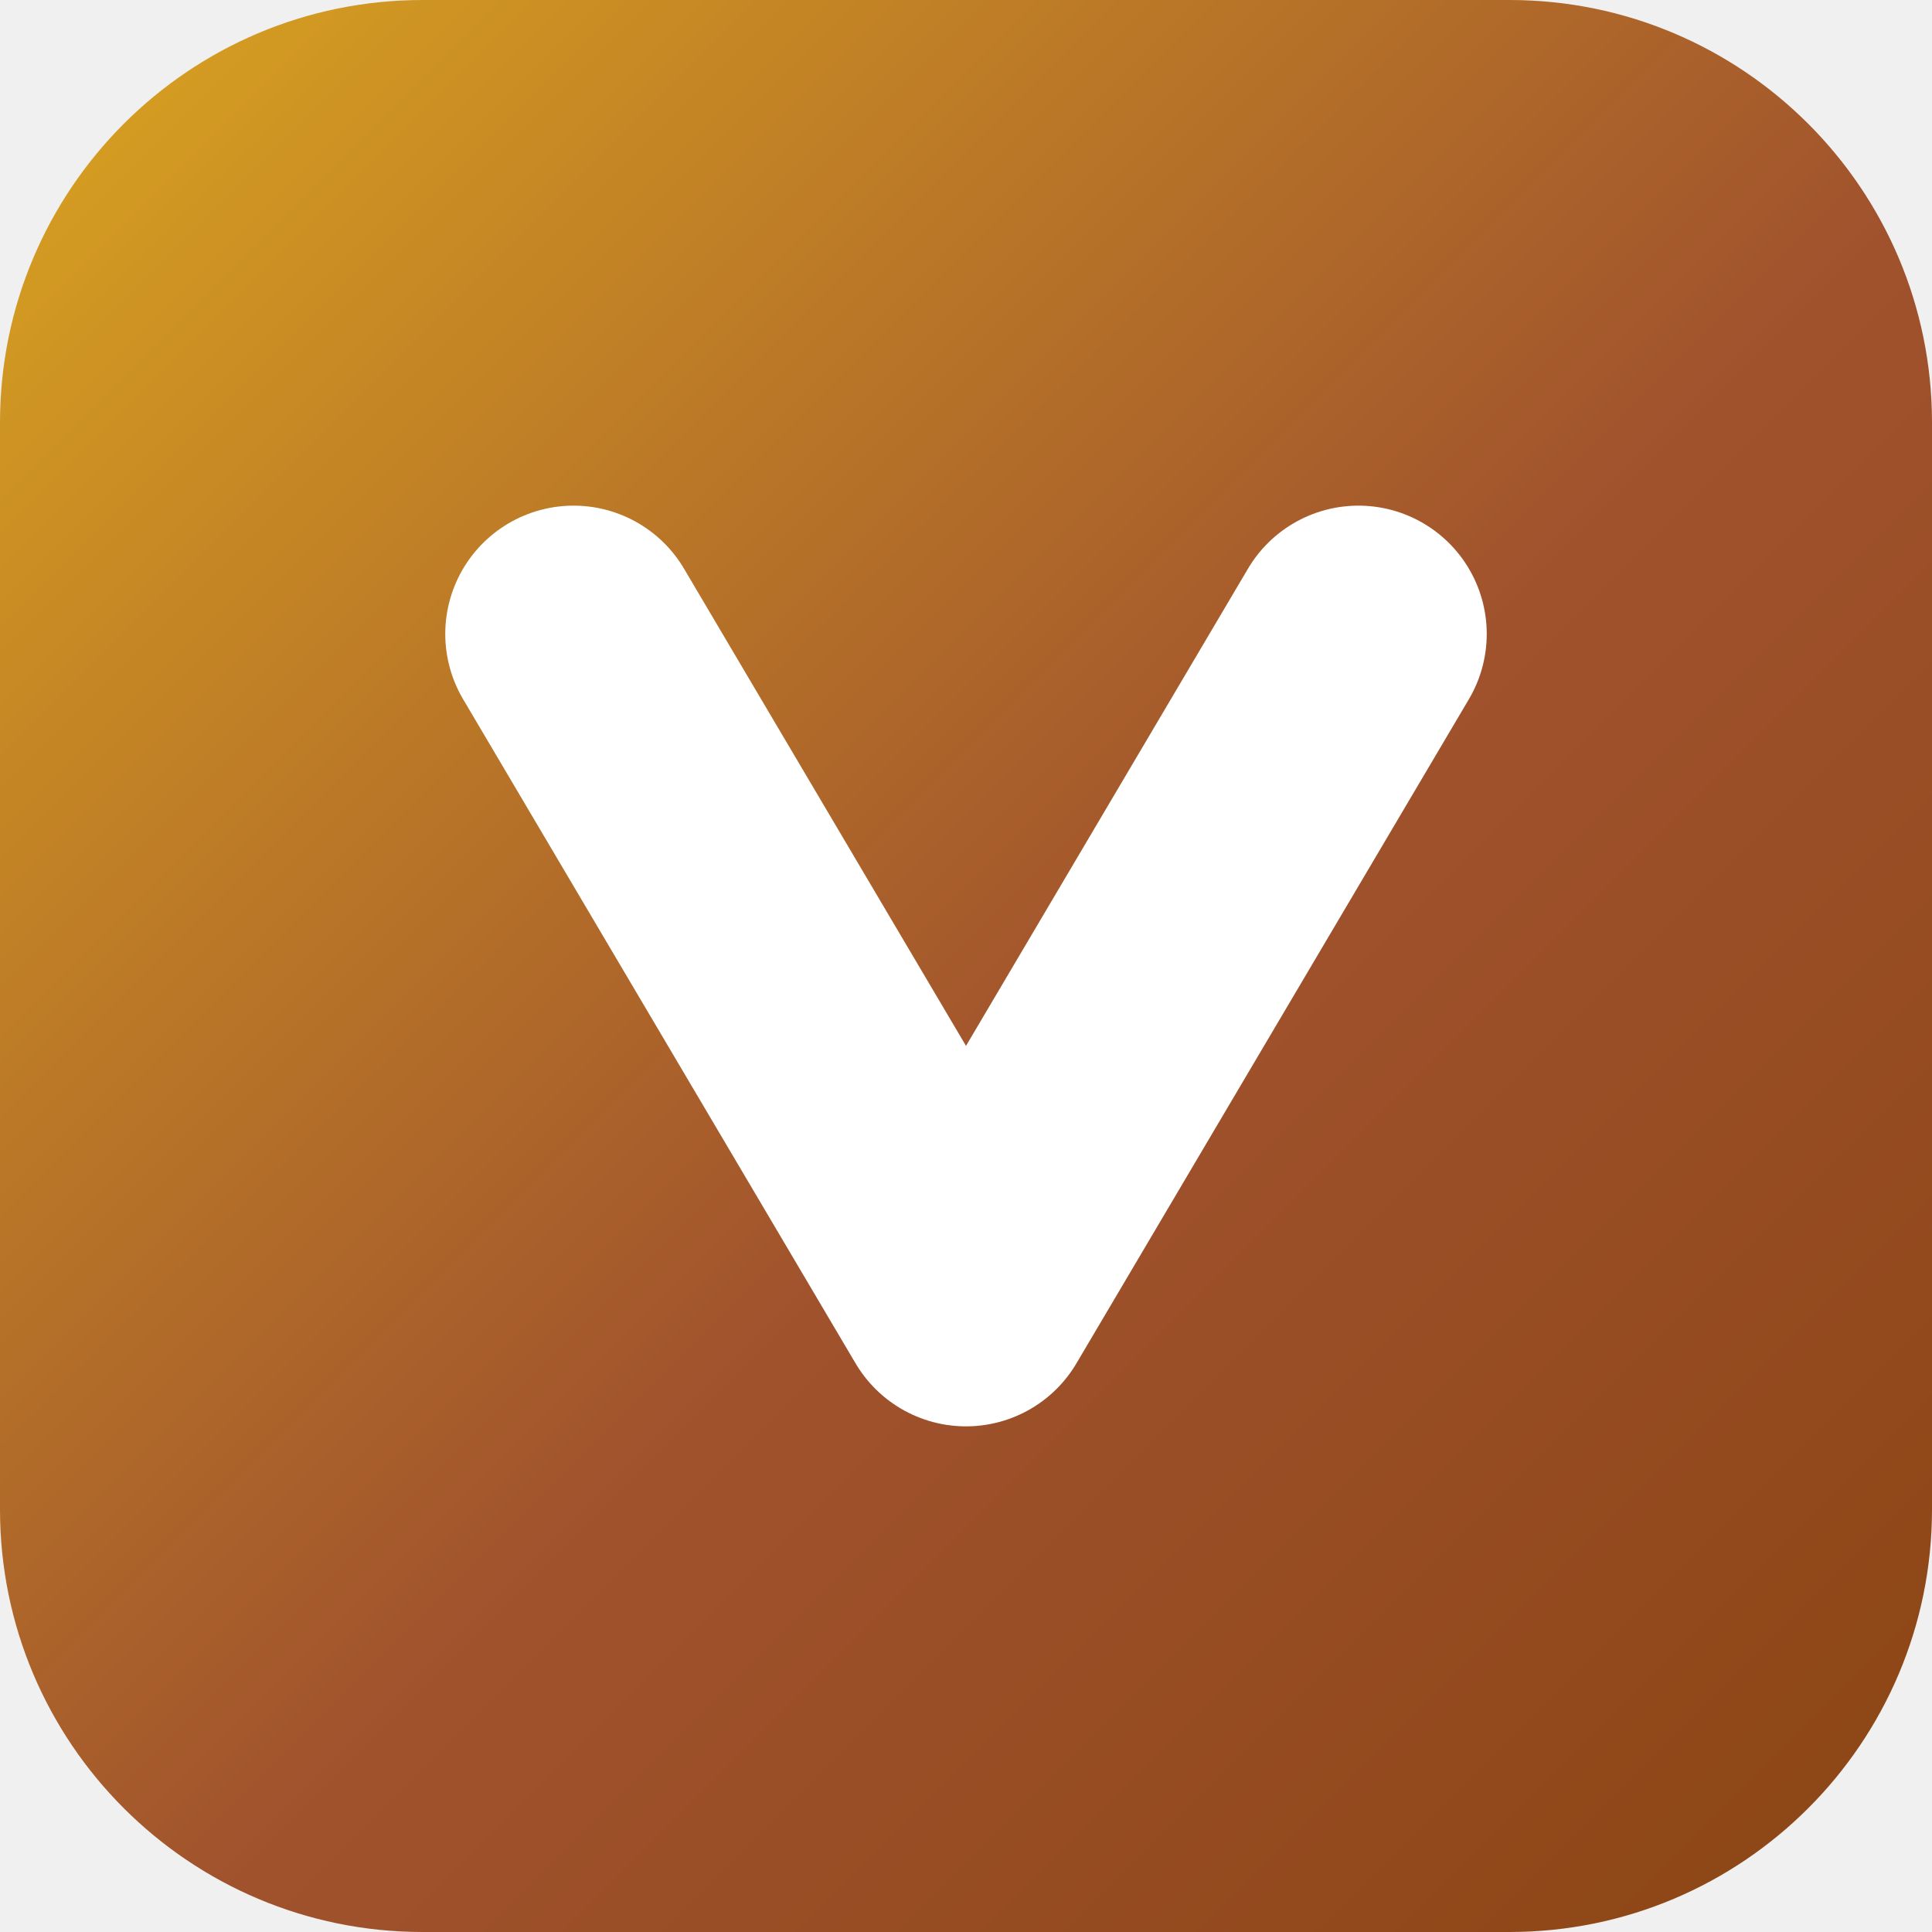
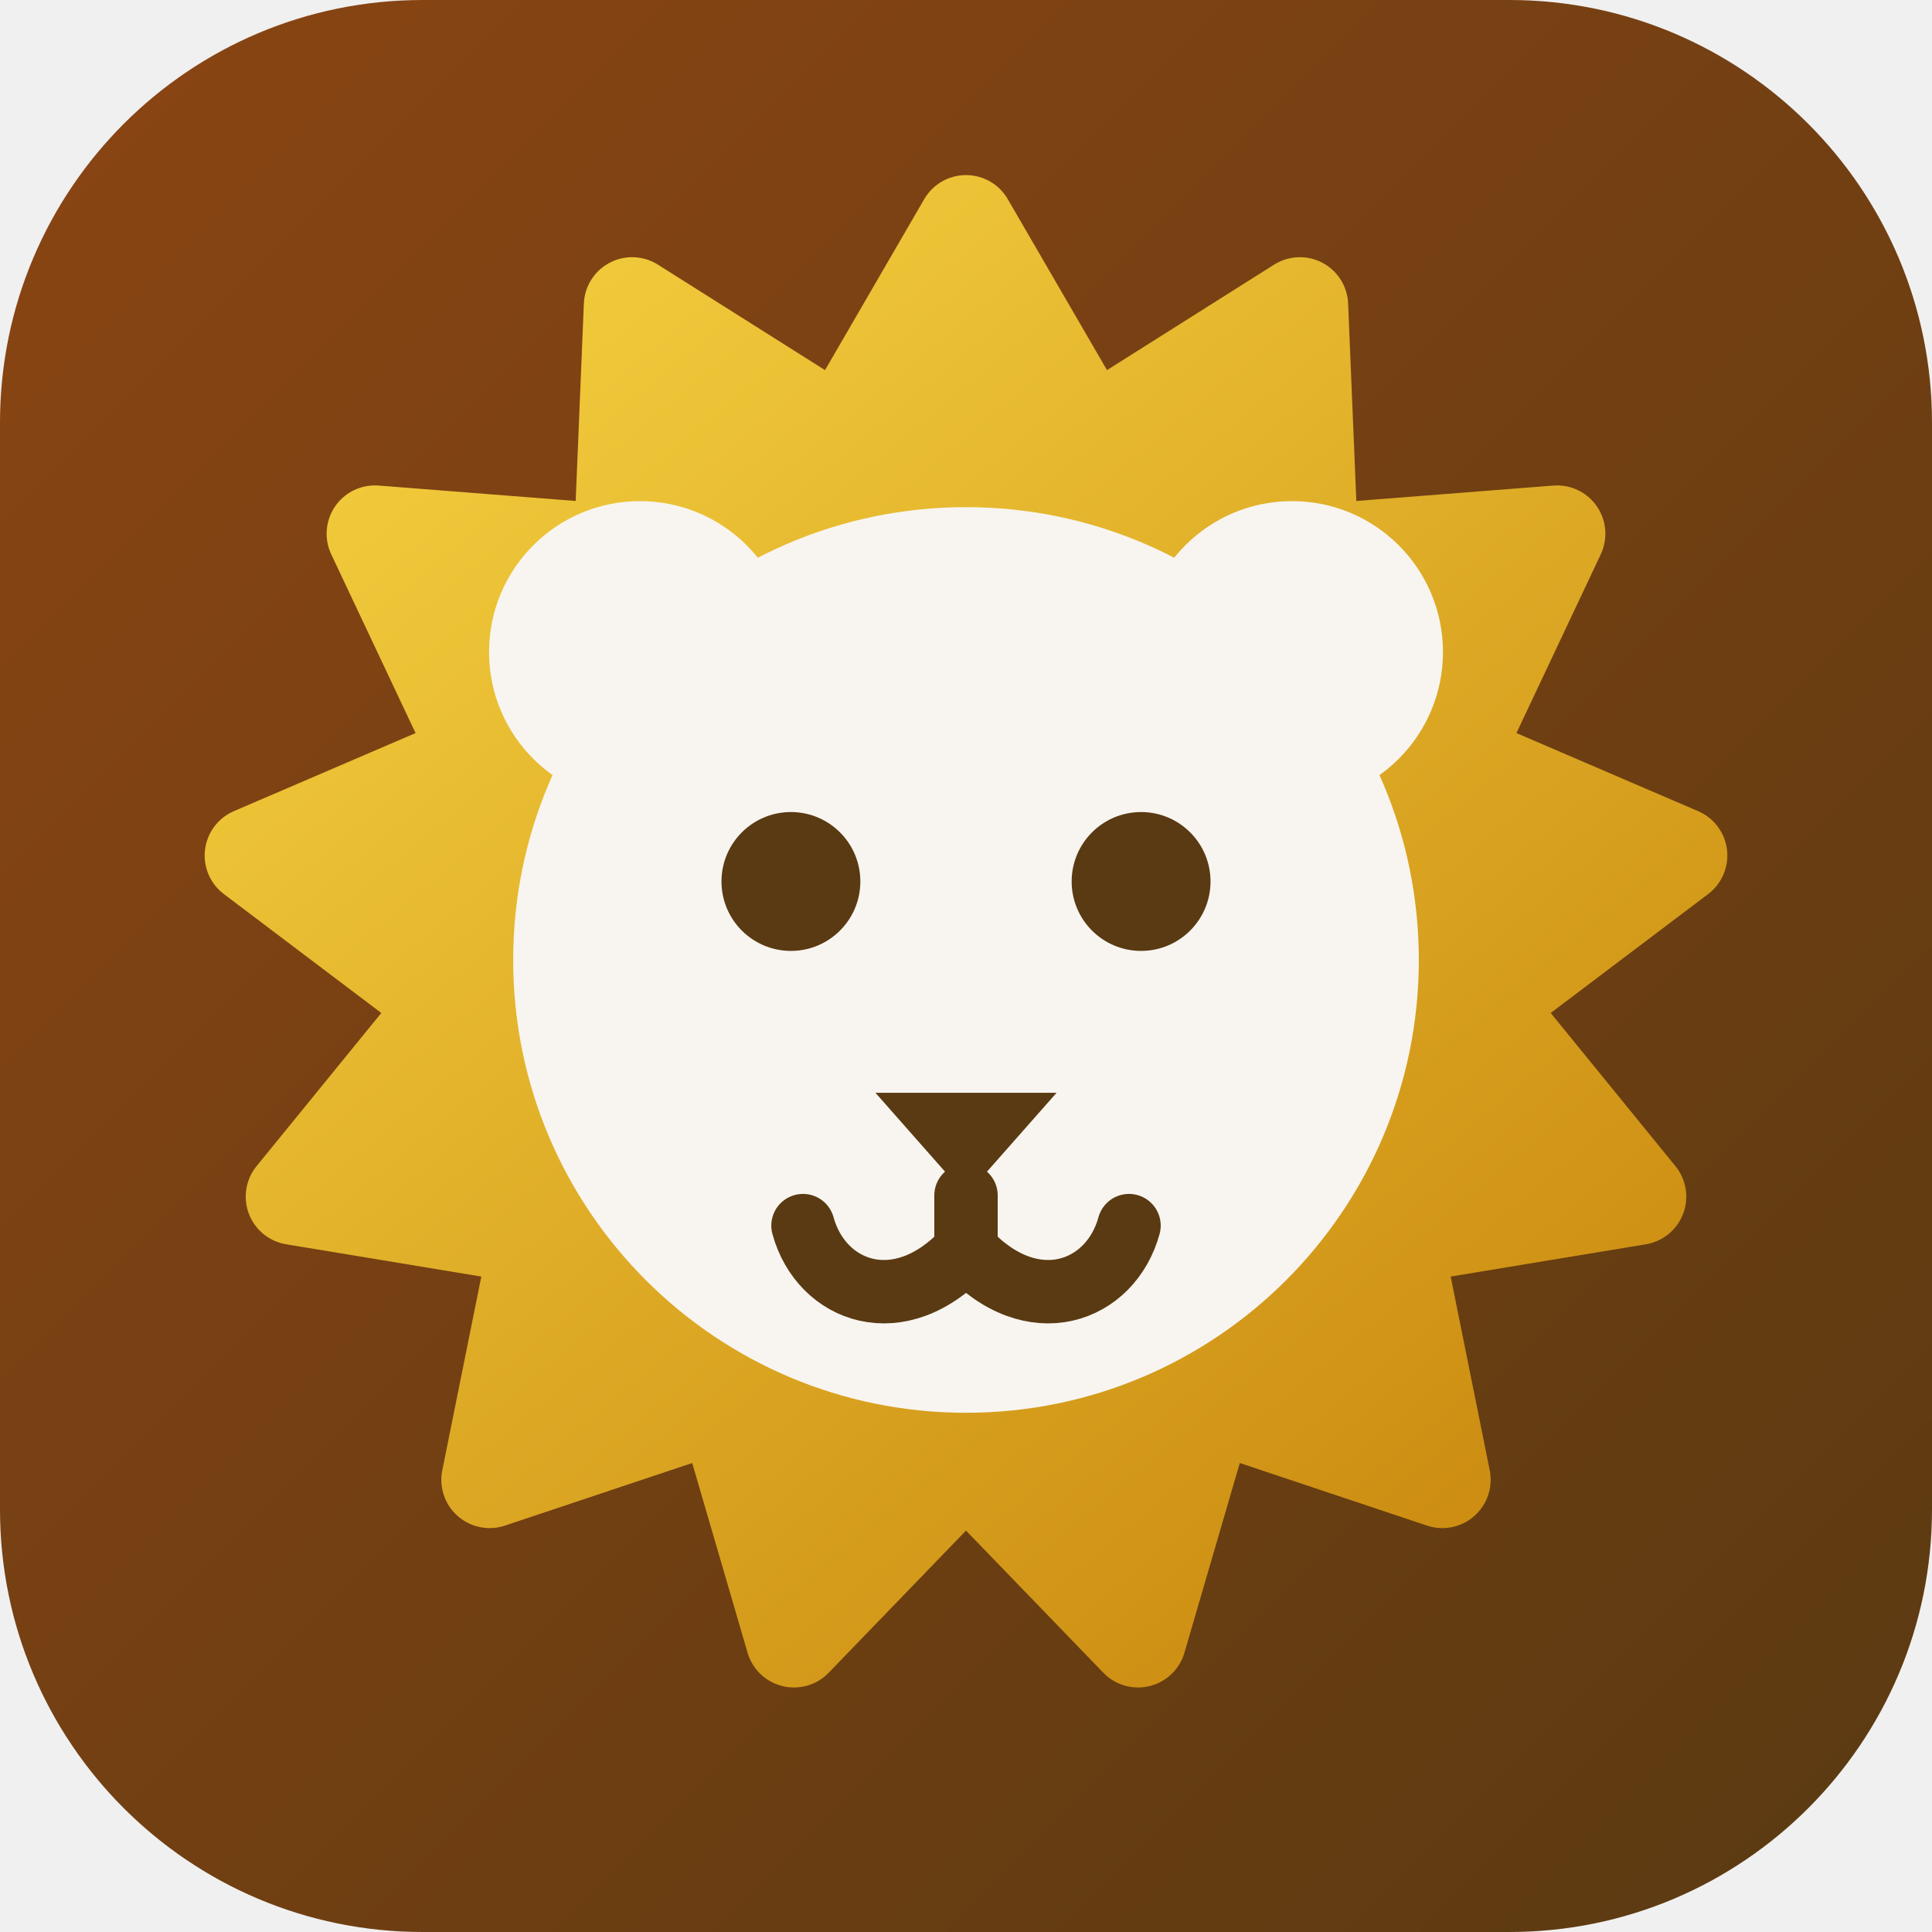
<svg xmlns="http://www.w3.org/2000/svg" viewBox="0 0 32 32" width="32" height="32">
  <defs>
-     <linearGradient id="va" x1="0" y1="0" x2="32" y2="32" gradientUnits="userSpaceOnUse">
-       <stop offset="0" stop-color="#DAA520" />
-       <stop offset="0.55" stop-color="#A0522D" />
-       <stop offset="1" stop-color="#8B4513" />
+     <linearGradient id="ground" x1="0" y1="0" x2="32" y2="32" gradientUnits="userSpaceOnUse">
+       <stop offset="0" stop-color="#8B4513" />
+       <stop offset="1" stop-color="#5A3A12" />
+     </linearGradient>
+     <linearGradient id="mane" x1="6" y1="4" x2="26" y2="28" gradientUnits="userSpaceOnUse">
+       <stop offset="0" stop-color="#F4D03F" />
+       <stop offset="1" stop-color="#C8860D" />
    </linearGradient>
  </defs>
-   <rect width="32" height="32" rx="7" fill="url(#va)" />
-   <path d="M9.5 10.5 L16 21.5 L22.5 10.5" fill="none" stroke="#FFFFFF" stroke-width="4.25" stroke-linecap="round" stroke-linejoin="round" />
+   <rect width="32" height="32" rx="7" fill="url(#ground)" />
+   <path d="M16.00 3.70 L18.06 7.25 L21.53 5.06 L21.70 9.16 L25.79 8.84 L24.04 12.55 L27.81 14.17 L24.54 16.64 L27.13 19.82 L23.08 20.49 L23.89 24.51 L20.00 23.21 L18.85 27.15 L16.00 24.20 L13.15 27.15 L12.00 23.21 L8.11 24.51 L8.92 20.49 L4.87 19.82 L7.46 16.64 L4.19 14.17 L7.96 12.55 L6.21 8.84 L10.30 9.16 L10.47 5.06 L13.94 7.25 Z" fill="url(#mane)" stroke="url(#mane)" stroke-width="1.6" stroke-linejoin="round" />
+   <circle cx="10.6" cy="10.8" r="2.5" fill="#F8F5F0" />
+   <circle cx="21.4" cy="10.8" r="2.5" fill="#F8F5F0" />
+   <circle cx="16" cy="15.9" r="7.5" fill="#F8F5F0" />
+   <circle cx="13.1" cy="14.6" r="1.15" fill="#5A3A12" />
+   <circle cx="18.9" cy="14.6" r="1.15" fill="#5A3A12" />
+   <path d="M14.5 18.1 L17.5 18.1 L16 19.8 Z" fill="#5A3A12" />
+   <path d="M16 19.8 L16 20.7 M16 20.7 C 14.9 21.9 13.6 21.4 13.3 20.3 M16 20.7 C 17.1 21.9 18.4 21.4 18.7 20.3" fill="none" stroke="#5A3A12" stroke-width="1.05" stroke-linecap="round" />
</svg>
